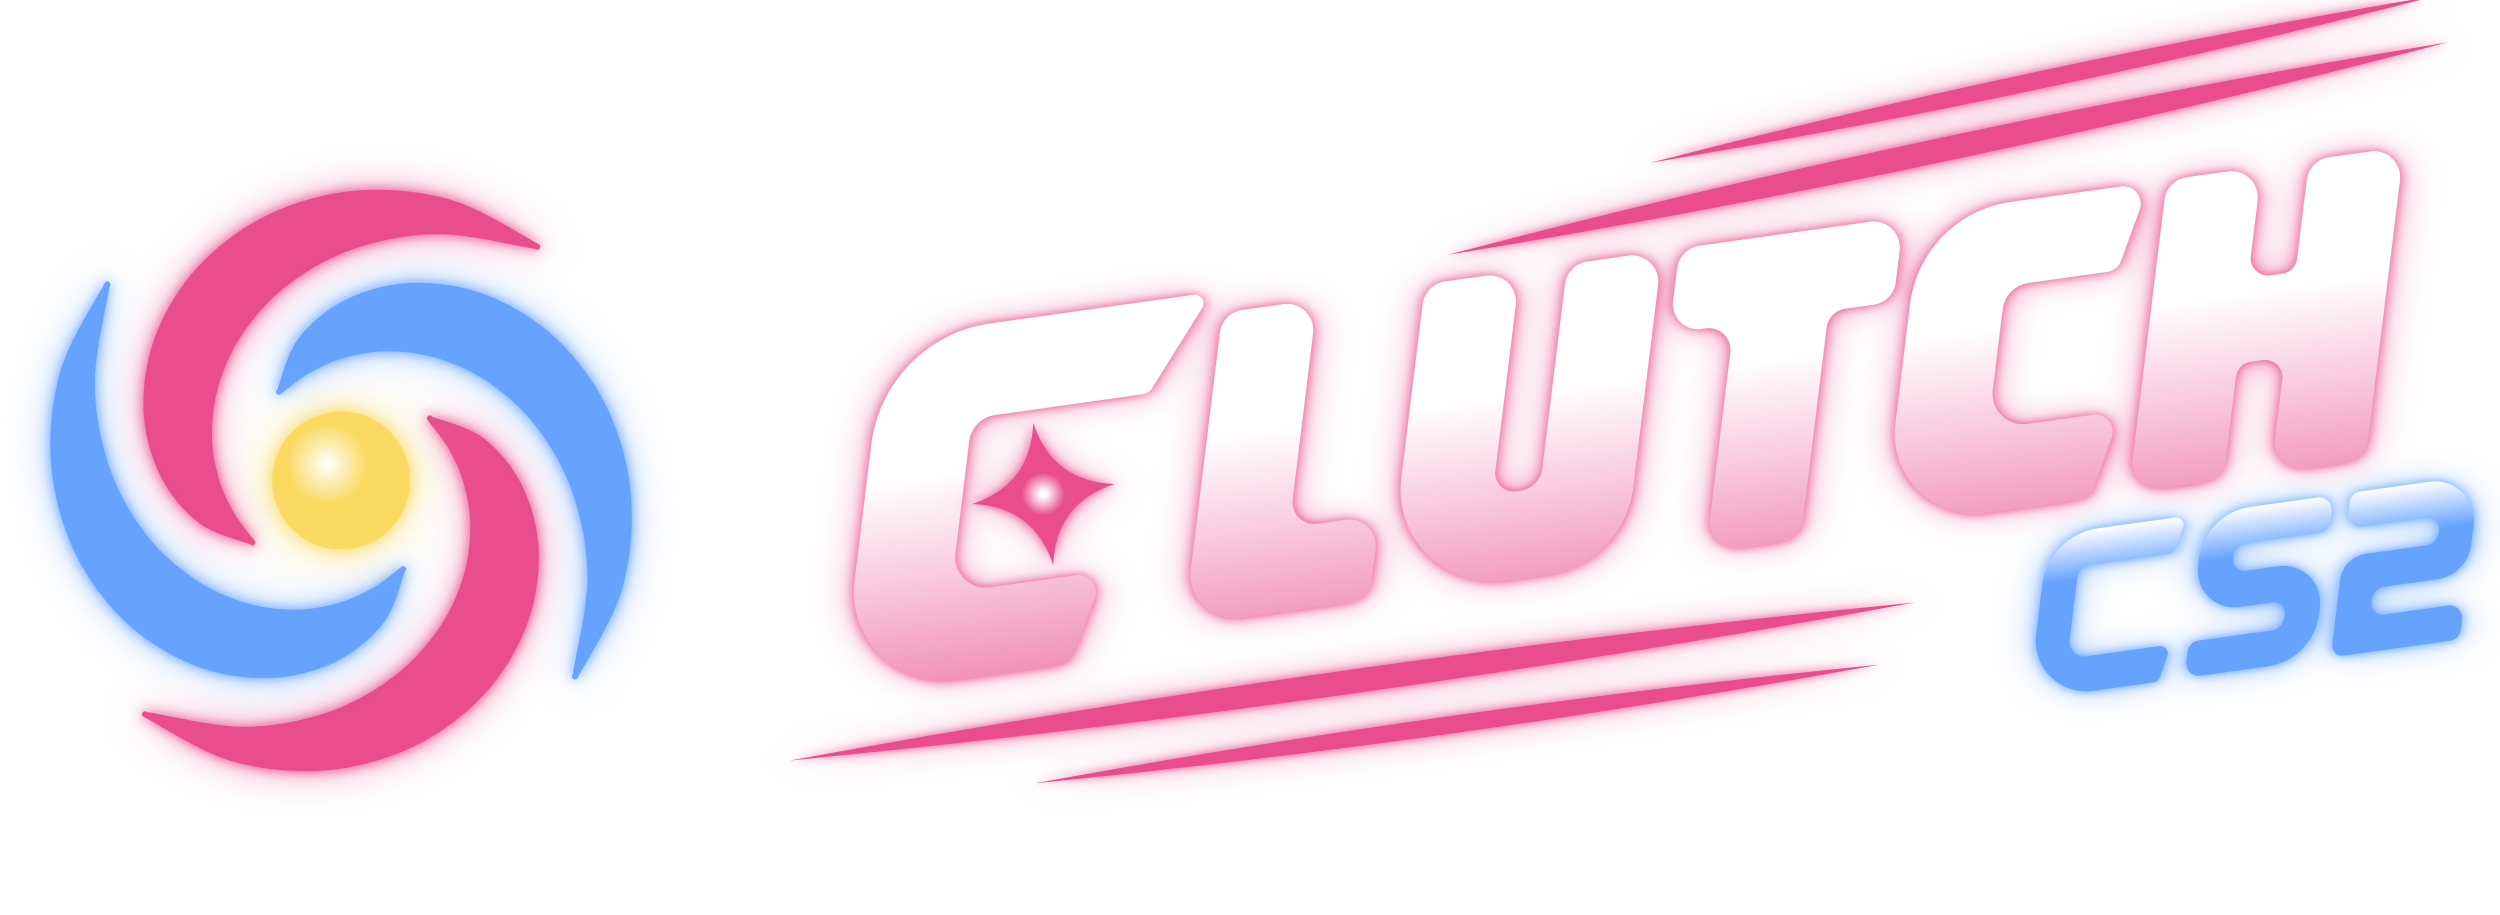
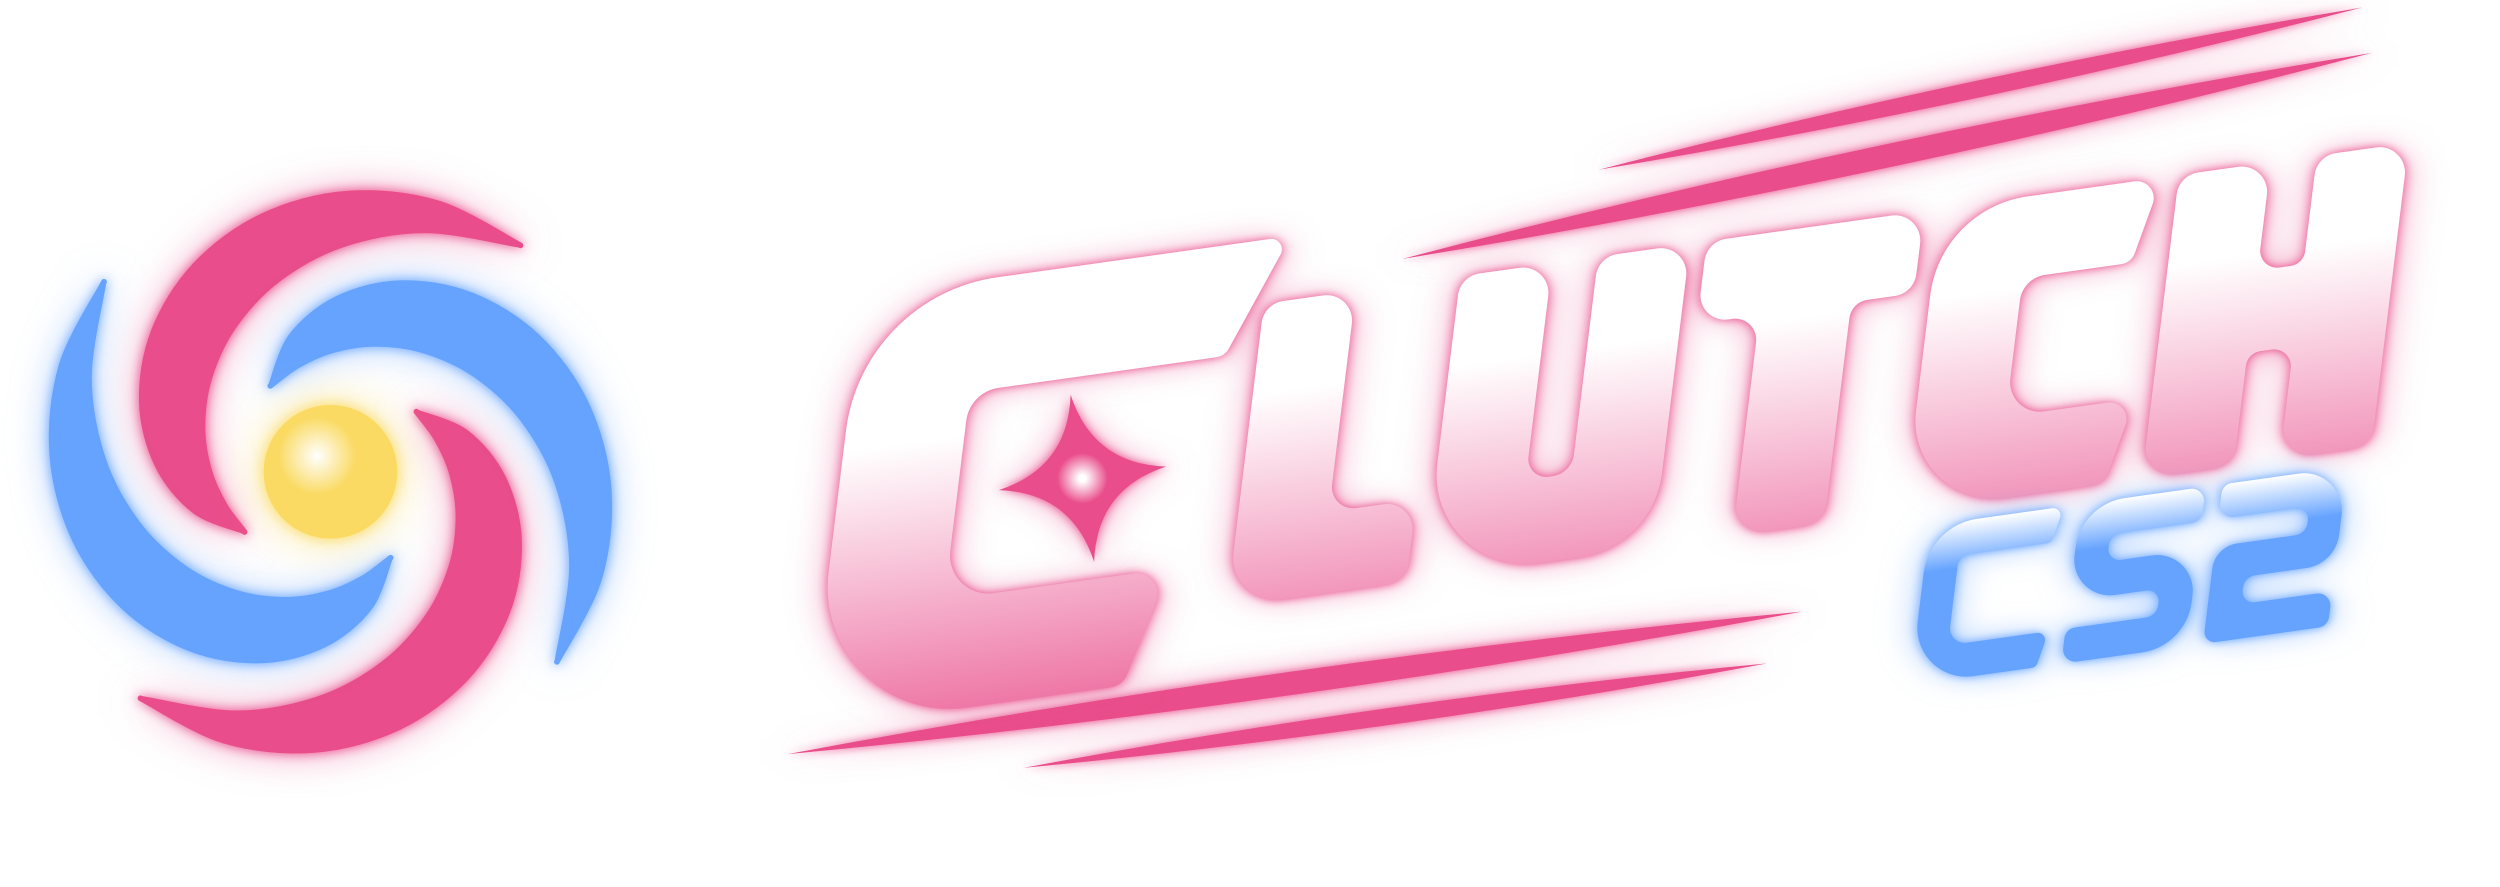
- <svg xmlns="http://www.w3.org/2000/svg" viewBox="-374 -121 1148 420" width="1148" height="420" role="img" aria-labelledby="title">
+ <svg xmlns="http://www.w3.org/2000/svg" viewBox="-374 -124 1185 420" width="1185" height="420" role="img" aria-labelledby="title">
  <g id="symbol" transform="translate(-362 -45) scale(1.13)">
    <defs>
      <filter id="sp" x="-50%" y="-50%" width="200%" height="200%" color-interpolation-filters="sRGB">
        <feGaussianBlur in="SourceAlpha" stdDeviation="2.5" result="n" />
        <feFlood flood-color="#E94D8B" flood-opacity="1" />
        <feComposite in2="n" operator="in" result="gn" />
        <feGaussianBlur in="SourceAlpha" stdDeviation="8" result="w" />
        <feFlood flood-color="#E94D8B" flood-opacity="0.5" />
        <feComposite in2="w" operator="in" result="gw" />
        <feMerge>
          <feMergeNode in="gw" />
          <feMergeNode in="gn" />
          <feMergeNode in="SourceGraphic" />
        </feMerge>
      </filter>
      <filter id="sb" x="-50%" y="-50%" width="200%" height="200%" color-interpolation-filters="sRGB">
        <feGaussianBlur in="SourceAlpha" stdDeviation="2.5" result="n" />
        <feFlood flood-color="#65A3FF" flood-opacity="1" />
        <feComposite in2="n" operator="in" result="gn" />
        <feGaussianBlur in="SourceAlpha" stdDeviation="8" result="w" />
        <feFlood flood-color="#65A3FF" flood-opacity="0.5" />
        <feComposite in2="w" operator="in" result="gw" />
        <feMerge>
          <feMergeNode in="gw" />
          <feMergeNode in="gn" />
          <feMergeNode in="SourceGraphic" />
        </feMerge>
      </filter>
      <filter id="sg" x="-50%" y="-50%" width="200%" height="200%" color-interpolation-filters="sRGB">
        <feGaussianBlur in="SourceAlpha" stdDeviation="3" result="n" />
        <feFlood flood-color="#FADA62" flood-opacity="1" />
        <feComposite in2="n" operator="in" result="gn" />
        <feGaussianBlur in="SourceAlpha" stdDeviation="10" result="w" />
        <feFlood flood-color="#FADA62" flood-opacity="0.7" />
        <feComposite in2="w" operator="in" result="gw" />
        <feMerge>
          <feMergeNode in="gw" />
          <feMergeNode in="gn" />
          <feMergeNode in="SourceGraphic" />
        </feMerge>
      </filter>
      <radialGradient id="dl" cx="0.4" cy="0.38" r="0.65">
        <stop offset="0" stop-color="#FFFFFF" />
        <stop offset="0.45" stop-color="#FADA62" />
      </radialGradient>
    </defs>
    <g filter="url(#sp)">
      <path fill="#E94D8B" d="M92.94 152.55A1.2 1.2 0 0 1 90.97 153.93C87.52 152.49 76.36 149.96 70.26 145.29C64.17 140.61 58.17 133.61 54.41 125.86C50.64 118.11 47.94 108.32 47.68 98.76C47.41 89.21 49.01 78.25 52.8 68.54C56.59 58.83 62.74 48.62 70.44 40.48C78.13 32.33 88.24 24.73 98.97 19.68C109.71 14.62 122.49 11.05 134.86 10.13C147.24 9.21 160.96 10.5 173.22 14.16C185.49 17.82 202.6 29.1 208.48 32.09A1.2 1.2 0 0 1 206.93 33.93C200.41 32.92 180.02 27.9 167.78 27.88C155.53 27.86 143.68 30.38 133.49 33.78C123.3 37.18 114.16 42.63 106.64 48.29C99.12 53.95 93.07 60.99 88.36 67.73C83.65 74.48 80.53 81.91 78.39 88.77C76.25 95.63 75.56 102.6 75.51 108.9C75.46 115.19 76.61 121.19 78.09 126.55C79.57 131.91 81.93 136.72 84.4 141.05C86.88 145.39 91.52 150.63 92.94 152.55ZM163.06 103.45A1.2 1.2 0 0 1 165.03 102.07C168.48 103.51 179.64 106.04 185.74 110.71C191.83 115.39 197.83 122.39 201.59 130.14C205.36 137.89 208.06 147.68 208.32 157.24C208.59 166.79 206.99 177.75 203.2 187.46C199.41 197.17 193.26 207.38 185.56 215.52C177.87 223.67 167.76 231.27 157.03 236.32C146.29 241.38 133.51 244.95 121.14 245.87C108.76 246.79 95.04 245.5 82.78 241.84C70.51 238.18 53.4 226.9 47.52 223.91A1.2 1.2 0 0 1 49.07 222.07C55.59 223.08 75.98 228.1 88.22 228.12C100.47 228.14 112.32 225.62 122.51 222.22C132.7 218.82 141.84 213.37 149.36 207.71C156.88 202.05 162.93 195.01 167.64 188.27C172.35 181.52 175.47 174.09 177.61 167.23C179.75 160.37 180.44 153.4 180.49 147.1C180.54 140.81 179.39 134.81 177.91 129.45C176.43 124.09 174.07 119.28 171.6 114.95C169.12 110.61 164.48 105.37 163.06 103.45Z" />
    </g>
    <g filter="url(#sb)">
      <path fill="#65A3FF" d="M103.45 92.94A1.2 1.2 0 0 1 102.07 90.97C103.51 87.52 106.04 76.36 110.71 70.26C115.39 64.17 122.39 58.17 130.14 54.41C137.89 50.64 147.68 47.94 157.24 47.68C166.79 47.41 177.75 49.01 187.46 52.8C197.17 56.59 207.38 62.74 215.52 70.44C223.67 78.13 231.27 88.24 236.32 98.97C241.38 109.71 244.95 122.49 245.87 134.86C246.79 147.24 245.5 160.96 241.84 173.22C238.18 185.49 226.9 202.6 223.91 208.48A1.2 1.2 0 0 1 222.07 206.93C223.08 200.41 228.1 180.02 228.12 167.78C228.14 155.53 225.62 143.68 222.22 133.49C218.82 123.3 213.37 114.16 207.71 106.64C202.05 99.12 195.01 93.07 188.27 88.36C181.52 83.65 174.09 80.53 167.23 78.39C160.37 76.25 153.4 75.56 147.1 75.51C140.81 75.46 134.81 76.61 129.45 78.09C124.09 79.57 119.28 81.93 114.95 84.4C110.61 86.88 105.37 91.52 103.45 92.94ZM152.55 163.06A1.2 1.2 0 0 1 153.93 165.03C152.49 168.48 149.96 179.64 145.29 185.74C140.61 191.83 133.61 197.83 125.86 201.59C118.11 205.36 108.32 208.06 98.76 208.32C89.21 208.59 78.25 206.99 68.54 203.2C58.83 199.41 48.62 193.26 40.48 185.56C32.33 177.87 24.73 167.76 19.68 157.03C14.62 146.29 11.05 133.51 10.13 121.14C9.21 108.76 10.5 95.04 14.16 82.78C17.82 70.51 29.1 53.4 32.09 47.52A1.2 1.2 0 0 1 33.93 49.07C32.92 55.59 27.9 75.98 27.88 88.22C27.86 100.47 30.38 112.32 33.78 122.51C37.18 132.7 42.63 141.84 48.29 149.36C53.95 156.88 60.99 162.93 67.73 167.64C74.48 172.35 81.91 175.47 88.77 177.61C95.63 179.75 102.6 180.44 108.9 180.49C115.19 180.54 121.19 179.39 126.55 177.91C131.91 176.43 136.72 174.07 141.05 171.6C145.39 169.12 150.63 164.48 152.55 163.06Z" />
    </g>
    <g filter="url(#sg)">
      <circle id="dot" cx="128" cy="128" r="28" fill="url(#dl)" />
    </g>
  </g>
  <g id="wordmark">
    <defs>
-       <linearGradient id="wm" gradientUnits="userSpaceOnUse" x1="0" y1="-10" x2="0" y2="210">
+       <linearGradient id="wm" gradientUnits="userSpaceOnUse" x1="0" y1="-30" x2="0" y2="210">
        <stop offset="0.3" stop-color="#FFFFFF" />
        <stop offset="1" stop-color="#E94D8B" />
      </linearGradient>
-       <linearGradient id="cs" gradientUnits="userSpaceOnUse" x1="0" y1="154" x2="0" y2="227.6">
+       <linearGradient id="cs" gradientUnits="userSpaceOnUse" x1="0" y1="148" x2="0" y2="221.6">
        <stop offset="0" stop-color="#FFFFFF" />
        <stop offset="0.3" stop-color="#65A3FF" />
      </linearGradient>
      <filter id="gp" x="-50%" y="-50%" width="200%" height="200%" color-interpolation-filters="sRGB">
        <feGaussianBlur in="SourceAlpha" stdDeviation="2.5" result="n" />
        <feFlood flood-color="#E94D8B" flood-opacity="1" />
        <feComposite in2="n" operator="in" result="gn" />
        <feGaussianBlur in="SourceAlpha" stdDeviation="8" result="w" />
        <feFlood flood-color="#E94D8B" flood-opacity="0.5" />
        <feComposite in2="w" operator="in" result="gw" />
        <feMerge>
          <feMergeNode in="gw" />
          <feMergeNode in="gn" />
          <feMergeNode in="SourceGraphic" />
        </feMerge>
      </filter>
      <filter id="gb" x="-50%" y="-50%" width="200%" height="200%" color-interpolation-filters="sRGB">
        <feGaussianBlur in="SourceAlpha" stdDeviation="2.5" result="n" />
        <feFlood flood-color="#65A3FF" flood-opacity="1" />
        <feComposite in2="n" operator="in" result="gn" />
        <feGaussianBlur in="SourceAlpha" stdDeviation="8" result="w" />
        <feFlood flood-color="#65A3FF" flood-opacity="0.55" />
        <feComposite in2="w" operator="in" result="gw" />
        <feMerge>
          <feMergeNode in="gw" />
          <feMergeNode in="gn" />
          <feMergeNode in="SourceGraphic" />
        </feMerge>
      </filter>
    </defs>
-     <g id="tilt" transform="rotate(-8 353 70)">
+     <g id="tilt" transform="rotate(-8 372 70)">
      <g filter="url(#gp)">
-         <path id="streaks" fill="#E94D8B" d="M-30 176Q230.95 165 491.9 176Q230.95 187 -30 176ZM80 202Q275.95 194 471.9 202Q275.95 210 80 202Z" />
+         <path id="streaks" fill="#E94D8B" d="M-20 180Q222.95 169 465.9 180Q222.95 191 -20 180ZM90 202Q267.95 194 445.9 202Q267.95 210 90 202Z" />
      </g>
      <g filter="url(#gp)">
        <path id="streaks-up" fill="#E94D8B" transform="rotate(-4 560 -40)" d="M300 -30Q535 -41 770 -30Q535 -19 300 -30ZM400 -52Q585 -60 770 -52Q585 -44 400 -52Z" />
      </g>
      <g filter="url(#gp)">
-         <path id="clutch" fill="url(#wm)" d="M186.68 -3.43A4 4 0 0 0 183.61 -10L89.3 -10A64 64 0 0 0 27.48 37.44L11.04 98.81A40.67 40.67 0 0 0 50.32 150L98.66 150A8 8 0 0 0 105.62 145.95L119.25 121.95A8 8 0 0 0 112.29 110L72.28 110A14 14 0 0 1 58.76 92.38L72.16 42.38A14 14 0 0 1 85.68 32L154.14 32A6 6 0 0 0 158.74 29.86ZM193.13 8.89A12 12 0 0 1 204.72 0L223.87 0A12 12 0 0 1 235.47 15.11L215.56 89.41A10 10 0 0 0 225.21 102L238.54 102A12 12 0 0 1 250.13 117.11L246.38 131.11A12 12 0 0 1 234.79 140L184.06 140A20 20 0 0 1 164.75 114.82ZM287.13 8.89A12 12 0 0 1 298.72 0L317.87 0A12 12 0 0 1 329.47 15.11L309.56 89.37A8.44 8.44 0 0 0 317.72 100L319.51 100A12 12 0 0 0 331.1 91.11L353.13 8.89A12 12 0 0 1 364.72 0L383.87 0A12 12 0 0 1 395.47 15.11L371.14 105.91A46 46 0 0 1 326.7 140L307 140A42.2 42.2 0 0 1 266.24 86.87ZM405.13 8.89A12 12 0 0 1 416.72 0L495.87 0A12 12 0 0 1 507.47 15.11L503.71 29.11A12 12 0 0 1 492.12 38L479 38A10 10 0 0 0 469.34 45.41L446.38 131.11A12 12 0 0 1 434.79 140L415.64 140A12 12 0 0 1 404.05 124.89L423.96 50.59A10 10 0 0 0 414.3 38L412.33 38A11.51 11.51 0 0 1 401.21 23.51ZM619.27 11.75A8 8 0 0 0 612.21 0L560.95 0A54 54 0 0 0 508.79 40.02L494.42 93.64A36.83 36.83 0 0 0 530 140L573.19 140A8 8 0 0 0 580.26 135.75L591.94 113.75A8 8 0 0 0 584.87 102L554.43 102A14 14 0 0 1 540.9 84.38L550.55 48.38A14 14 0 0 1 564.07 38L600.52 38A8 8 0 0 0 607.59 33.75ZM631.13 8.89A12 12 0 0 1 642.72 0L661.87 0A12 12 0 0 1 673.47 15.11L666.81 39.93A8 8 0 0 0 674.54 50L679.98 50A8 8 0 0 0 687.7 44.07L697.13 8.89A12 12 0 0 1 708.72 0L727.87 0A12 12 0 0 1 739.47 15.11L708.38 131.11A12 12 0 0 1 696.79 140L677.64 140A12 12 0 0 1 666.05 124.89L673.23 98.07A8 8 0 0 0 665.51 88L660.07 88A8 8 0 0 0 652.34 93.93L642.38 131.11A12 12 0 0 1 630.79 140L611.64 140A12 12 0 0 1 600.05 124.89Z" />
+         <path id="clutch" fill="url(#wm)" d="M244.56 -22A5 5 0 0 0 240.56 -30L110.01 -30A84 84 0 0 0 28.87 32.26L11.37 97.56A57.55 57.55 0 0 0 66.96 170L136.18 170A10 10 0 0 0 144.85 164.99L163.27 132.99A10 10 0 0 0 154.6 118L87.35 118A18 18 0 0 1 69.97 95.34L86.04 35.34A18 18 0 0 1 103.43 22L207.61 22A8 8 0 0 0 214.02 18.79ZM231.13 8.89A12 12 0 0 1 242.72 0L261.87 0A12 12 0 0 1 273.47 15.11L253.56 89.41A10 10 0 0 0 263.21 102L276.54 102A12 12 0 0 1 288.13 117.11L284.38 131.11A12 12 0 0 1 272.79 140L222.06 140A20 20 0 0 1 202.75 114.82ZM325.13 8.89A12 12 0 0 1 336.72 0L355.87 0A12 12 0 0 1 367.47 15.11L347.56 89.37A8.44 8.44 0 0 0 355.72 100L357.51 100A12 12 0 0 0 369.1 91.11L391.13 8.89A12 12 0 0 1 402.72 0L421.87 0A12 12 0 0 1 433.47 15.11L409.14 105.91A46 46 0 0 1 364.7 140L345 140A42.2 42.2 0 0 1 304.24 86.87ZM443.13 8.89A12 12 0 0 1 454.72 0L533.87 0A12 12 0 0 1 545.47 15.11L541.71 29.11A12 12 0 0 1 530.12 38L517 38A10 10 0 0 0 507.34 45.41L484.38 131.11A12 12 0 0 1 472.79 140L453.64 140A12 12 0 0 1 442.05 124.89L461.96 50.59A10 10 0 0 0 452.3 38L450.33 38A11.51 11.51 0 0 1 439.21 23.51ZM657.27 11.75A8 8 0 0 0 650.21 0L598.95 0A54 54 0 0 0 546.79 40.02L532.42 93.64A36.83 36.83 0 0 0 568 140L611.19 140A8 8 0 0 0 618.26 135.75L629.94 113.75A8 8 0 0 0 622.87 102L592.43 102A14 14 0 0 1 578.9 84.38L588.55 48.38A14 14 0 0 1 602.07 38L638.52 38A8 8 0 0 0 645.59 33.75ZM669.13 8.89A12 12 0 0 1 680.72 0L699.87 0A12 12 0 0 1 711.47 15.11L704.81 39.93A8 8 0 0 0 712.54 50L717.98 50A8 8 0 0 0 725.7 44.07L735.13 8.89A12 12 0 0 1 746.72 0L765.87 0A12 12 0 0 1 777.47 15.11L746.38 131.11A12 12 0 0 1 734.79 140L715.64 140A12 12 0 0 1 704.05 124.89L711.23 98.07A8 8 0 0 0 703.51 88L698.07 88A8 8 0 0 0 690.34 93.93L680.38 131.11A12 12 0 0 1 668.79 140L649.64 140A12 12 0 0 1 638.05 124.89Z" />
      </g>
      <g filter="url(#gb)">
-         <path id="cs2" fill="url(#cs)" d="M618.68 159.04A3.45 3.45 0 0 0 615.61 154L579.83 154A29.9 29.9 0 0 0 550.95 176.16L544.98 198.44A23.16 23.16 0 0 0 567.35 227.6L595.44 227.6A3.45 3.45 0 0 0 598.5 225.74L603.27 216.54A3.45 3.45 0 0 0 600.21 211.5L566.57 211.5A6.9 6.9 0 0 1 559.91 202.81L567.3 175.21A6.9 6.9 0 0 1 573.97 170.1L610.85 170.1A3.45 3.45 0 0 0 613.91 168.24ZM687.2 161.24A5.75 5.75 0 0 0 681.64 154L650.51 154A27.6 27.6 0 0 0 623.85 174.46L622.97 177.74A16.77 16.77 0 0 0 639.17 198.85L654.47 198.85A5.02 5.02 0 0 1 659.32 205.18L659 206.39A6.9 6.9 0 0 1 652.33 211.5L618.34 211.5A5.75 5.75 0 0 0 612.79 215.76L611.55 220.36A5.75 5.75 0 0 0 617.11 227.6L648.24 227.6A27.6 27.6 0 0 0 674.9 207.14L675.78 203.86A16.77 16.77 0 0 0 659.58 182.75L644.28 182.75A5.02 5.02 0 0 1 639.43 176.43L639.75 175.21A6.9 6.9 0 0 1 646.42 170.1L680.41 170.1A5.75 5.75 0 0 0 685.96 165.84ZM696.04 158.26A5.75 5.75 0 0 1 701.6 154L733.77 154A17.81 17.81 0 0 1 750.98 176.43L748.62 185.21A18.4 18.4 0 0 1 730.85 198.85L706.56 198.85A6.9 6.9 0 0 0 699.9 203.96L699.57 205.18A5.02 5.02 0 0 0 704.43 211.5L734.08 211.5A5.75 5.75 0 0 1 739.64 218.74L738.41 223.34A5.75 5.75 0 0 1 732.85 227.6L683.46 227.6A4.6 4.6 0 0 1 679.02 221.81L686.74 192.98A13.8 13.8 0 0 1 700.07 182.75L727.89 182.75A6.9 6.9 0 0 0 734.55 177.64L734.88 176.43A5.02 5.02 0 0 0 730.02 170.1L700.36 170.1A5.75 5.75 0 0 1 694.81 162.86Z" />
+         <path id="cs2" fill="url(#cs)" d="M593.07 153.04A3.45 3.45 0 0 0 590.01 148L554.22 148A29.9 29.9 0 0 0 525.34 170.16L519.37 192.44A23.16 23.16 0 0 0 541.74 221.6L569.83 221.6A3.45 3.45 0 0 0 572.9 219.74L577.66 210.54A3.45 3.45 0 0 0 574.6 205.5L540.96 205.5A6.9 6.9 0 0 1 534.3 196.81L541.69 169.21A6.9 6.9 0 0 1 548.36 164.1L585.24 164.1A3.45 3.45 0 0 0 588.3 162.24ZM661.59 155.24A5.75 5.75 0 0 0 656.03 148L624.91 148A27.6 27.6 0 0 0 598.25 168.46L597.37 171.74A16.77 16.77 0 0 0 613.56 192.85L628.86 192.85A5.02 5.02 0 0 1 633.72 199.18L633.39 200.39A6.9 6.9 0 0 1 626.73 205.5L592.73 205.5A5.75 5.75 0 0 0 587.18 209.76L585.95 214.36A5.75 5.75 0 0 0 591.5 221.6L622.63 221.6A27.6 27.6 0 0 0 649.29 201.14L650.17 197.86A16.77 16.77 0 0 0 633.97 176.75L618.67 176.75A5.02 5.02 0 0 1 613.82 170.43L614.14 169.21A6.9 6.9 0 0 1 620.81 164.1L654.8 164.1A5.75 5.75 0 0 0 660.36 159.84ZM670.44 152.26A5.75 5.75 0 0 1 675.99 148L708.16 148A17.81 17.81 0 0 1 725.37 170.43L723.01 179.21A18.4 18.4 0 0 1 705.24 192.85L680.95 192.85A6.9 6.9 0 0 0 674.29 197.96L673.97 199.18A5.02 5.02 0 0 0 678.82 205.5L708.48 205.5A5.75 5.75 0 0 1 714.03 212.74L712.8 217.34A5.75 5.75 0 0 1 707.24 221.6L657.85 221.6A4.6 4.6 0 0 1 653.41 215.81L661.13 186.98A13.8 13.8 0 0 1 674.46 176.75L702.28 176.75A6.9 6.9 0 0 0 708.94 171.64L709.27 170.43A5.02 5.02 0 0 0 704.42 164.1L674.76 164.1A5.75 5.75 0 0 1 669.2 156.86Z" />
      </g>
      <defs>
        <radialGradient id="sk">
          <stop offset="0.04" stop-color="#FFFFFF" />
          <stop offset="0.3" stop-color="#E94D8B" />
        </radialGradient>
      </defs>
      <g filter="url(#gp)">
-         <path id="spark" fill="url(#sk)" d="M102.49 38 Q107.49 66 135.49 71 Q107.49 76 102.49 104 Q97.49 76 69.49 71 Q97.49 66 102.49 38Z" />
+         <path id="spark" fill="url(#sk)" d="M136.76 30 Q142.76 64 176.76 70 Q142.76 76 136.76 110 Q130.76 76 96.76 70 Q130.76 64 136.76 30Z" />
      </g>
    </g>
  </g>
</svg>
